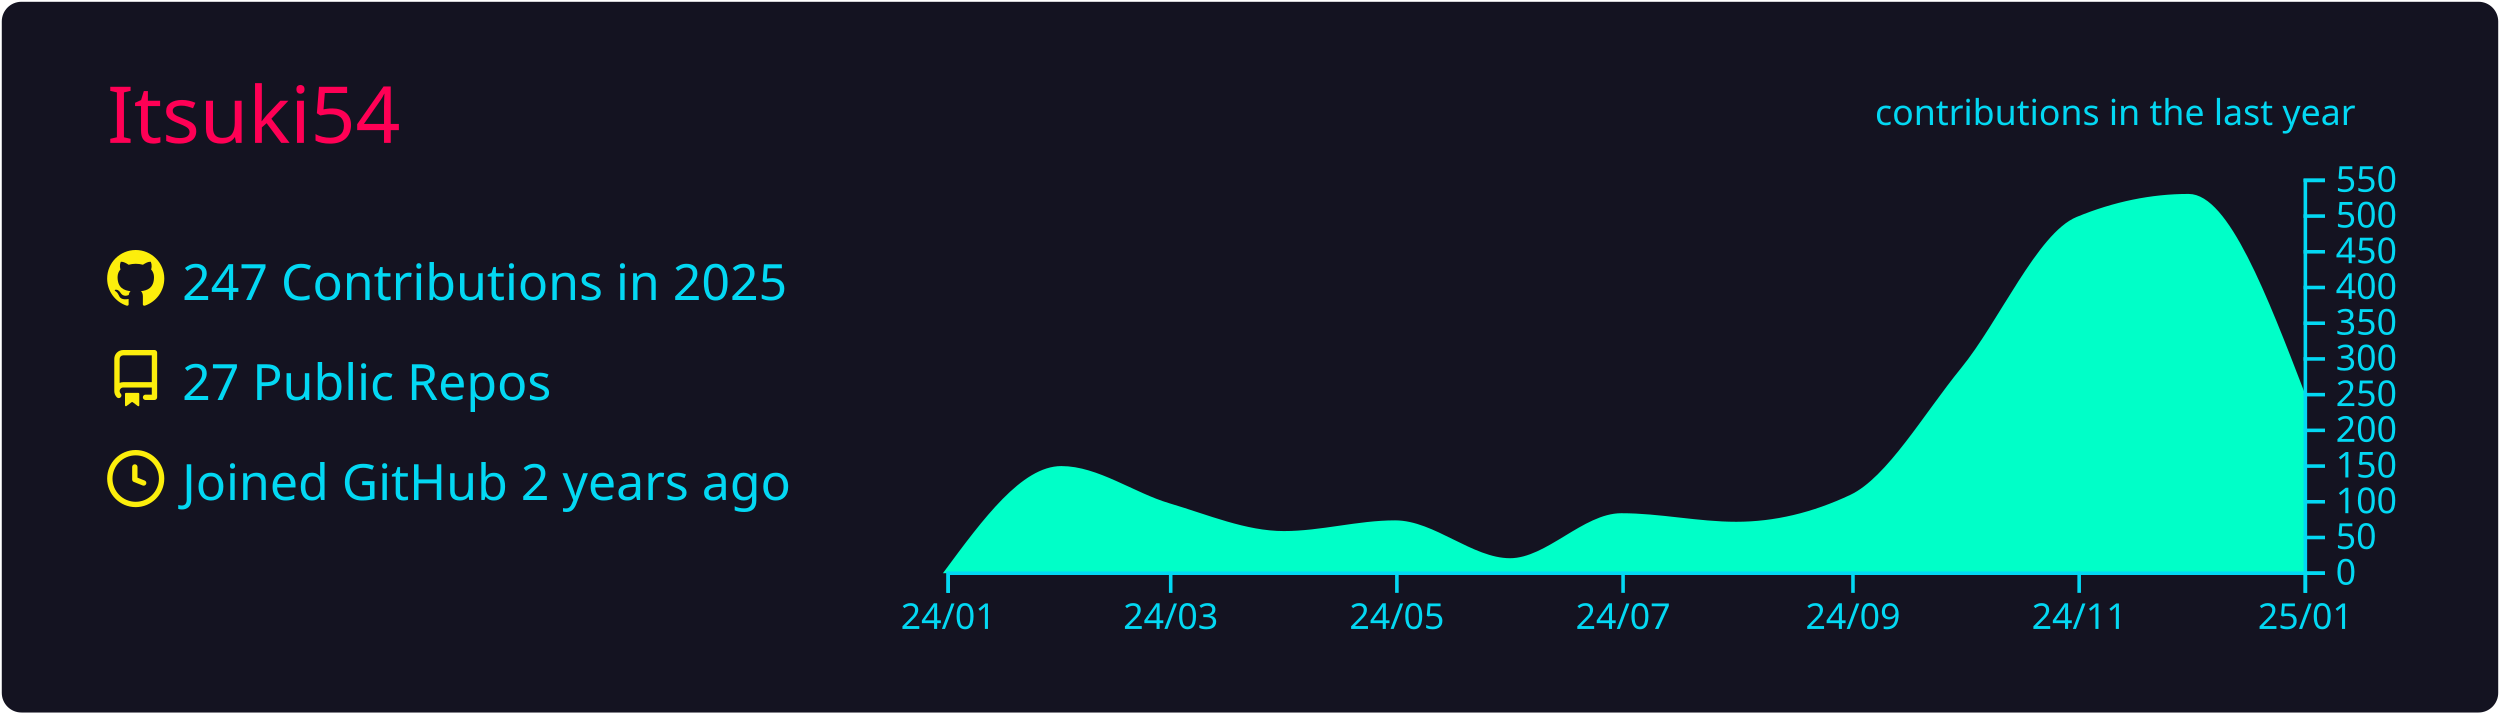
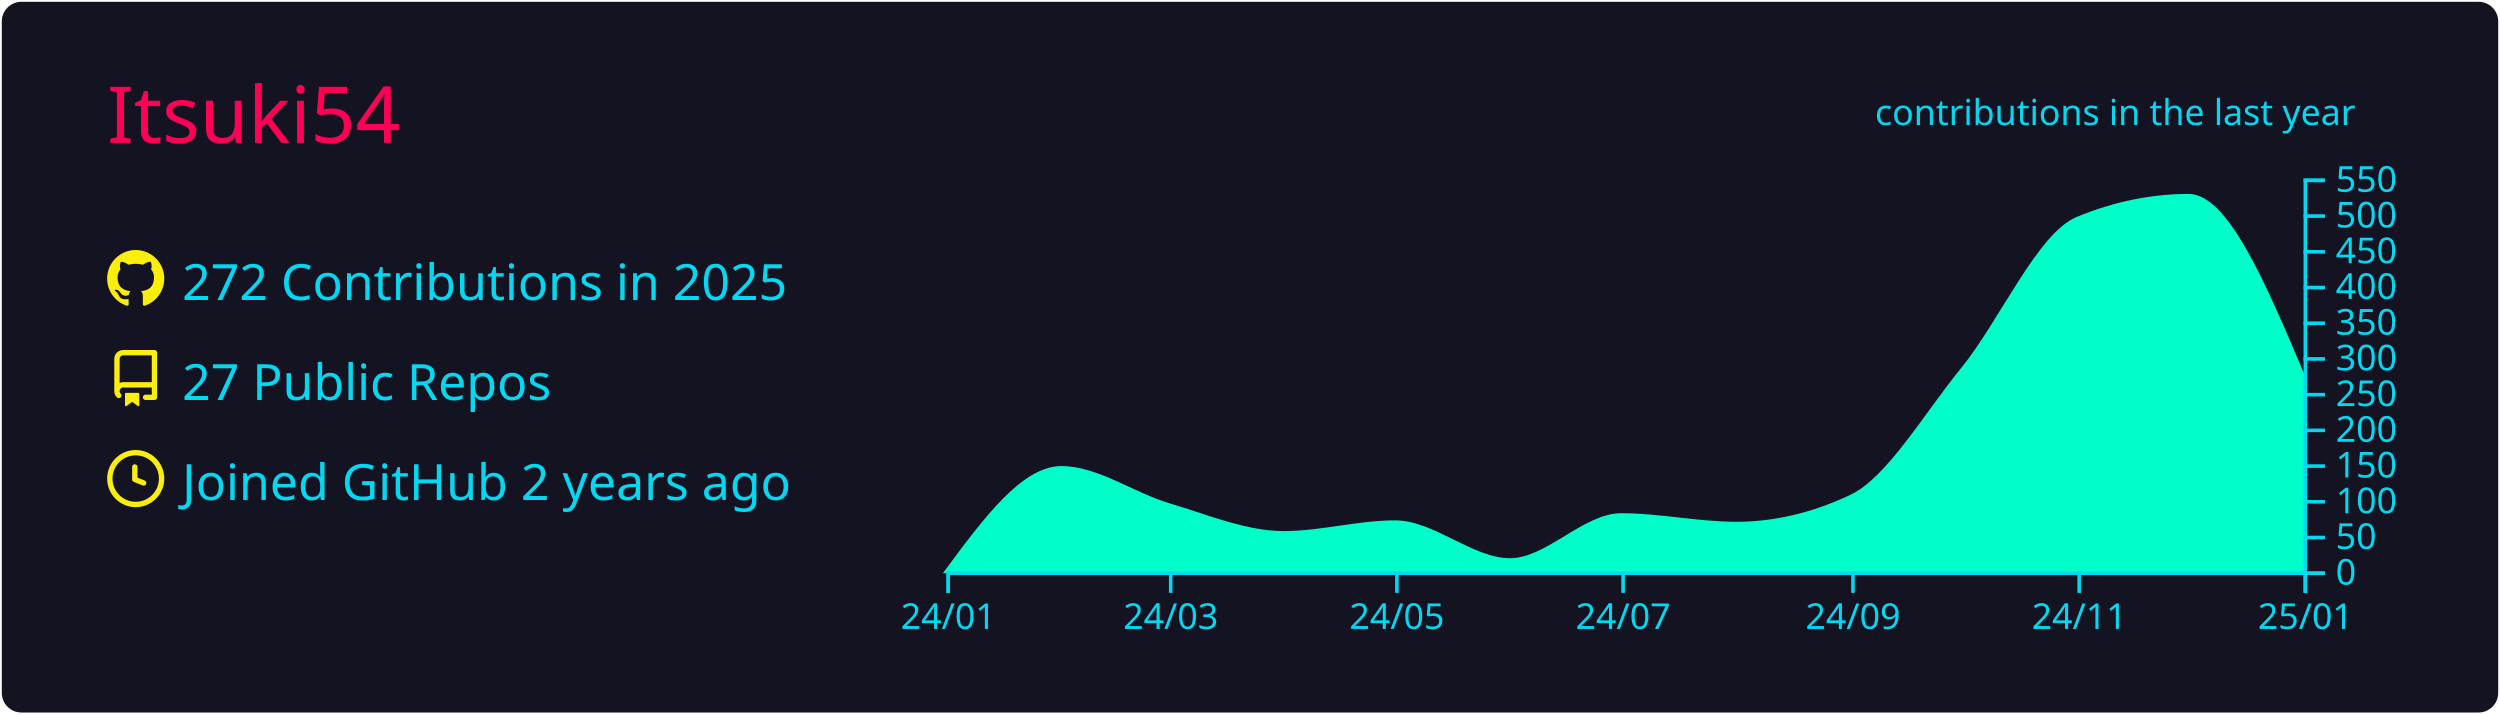
<svg xmlns="http://www.w3.org/2000/svg" width="700" height="200" viewBox="0 0 700 200">
  <style>* {
          font-family: 'Segoe UI', Ubuntu, "Helvetica Neue", Sans-Serif
        }</style>
  <rect x="1" y="1" rx="5" ry="5" height="99%" width="99.714%" stroke="#141321" stroke-width="1" fill="#141321" stroke-opacity="1" />
  <text x="30" y="40" style="font-size: 22px; fill: #ff0055;">Itsuki54</text>
  <g transform="translate(0,40)">
    <g transform="translate(30,30)">
      <g transform="translate(0,0)" width="14" height="14" fill="#fcee0c">
        <path fill-rule="evenodd" d="M8 0C3.58 0 0 3.58 0 8c0 3.54 2.29 6.53 5.47 7.59.4.07.55-.17.55-.38 0-.19-.01-.82-.01-1.49-2.01.37-2.53-.49-2.69-.94-.09-.23-.48-.94-.82-1.13-.28-.15-.68-.52-.01-.53.63-.01 1.08.58 1.23.82.72 1.21 1.87.87 2.33.66.07-.52.28-.87.51-1.07-1.78-.2-3.64-.89-3.64-3.95 0-.87.31-1.59.82-2.15-.08-.2-.36-1.02.08-2.12 0 0 .67-.21 2.2.82.64-.18 1.32-.27 2-.27.68 0 1.36.09 2 .27 1.53-1.04 2.2-.82 2.2-.82.44 1.1.16 1.92.08 2.12.51.56.82 1.27.82 2.15 0 3.07-1.87 3.75-3.65 3.95.29.25.54.73.54 1.48 0 1.07-.01 1.93-.01 2.2 0 .21.15.46.55.38A8.013 8.013 0 0016 8c0-4.42-3.58-8-8-8z" />
      </g>
      <g transform="translate(0,28)" width="14" height="14" fill="#fcee0c">
        <path fill-rule="evenodd" d="M2 2.5A2.5 2.5 0 014.5 0h8.75a.75.75 0 01.75.75v12.5a.75.75 0 01-.75.75h-2.5a.75.75 0 110-1.5h1.75v-2h-8a1 1 0 00-.714 1.7.75.75 0 01-1.072 1.05A2.495 2.495 0 012 11.5v-9zm10.5-1V9h-8c-.356 0-.694.074-1 .208V2.5a1 1 0 011-1h8zM5 12.25v3.25a.25.25 0 00.4.2l1.45-1.087a.25.25 0 01.3 0L8.6 15.7a.25.25 0 00.4-.2v-3.25a.25.25 0 00-.25-.25h-3.5a.25.25 0 00-.25.25z" />
      </g>
      <g transform="translate(0,56)" width="14" height="14" fill="#fcee0c">
        <path fill-rule="evenodd" d="M1.5 8a6.5 6.5 0 1113 0 6.5 6.5 0 01-13 0zM8 0a8 8 0 100 16A8 8 0 008 0zm.5 4.75a.75.75 0 00-1.5 0v3.5a.75.75 0 00.471.696l2.5 1a.75.75 0 00.557-1.392L8.5 7.742V4.75z" />
      </g>
-       <text x="21" y="14" style="fill: #03d8f3; font-size: 14px;">247 Contributions in 2025</text>
+       <text x="21" y="14" style="fill: #03d8f3; font-size: 14px;">272 Contributions in 2025</text>
      <text x="21" y="42" style="fill: #03d8f3; font-size: 14px;">27 Public Repos</text>
      <text x="21" y="70" style="fill: #03d8f3; font-size: 14px;">Joined GitHub 2 years ago</text>
    </g>
    <g color="#00ffc8" transform="translate(295,10)">
-       <path transform="translate(-30,0)" stroke="#00ffc8" fill="#00ffc8" opacity="1" d="M0,110C10.729,95.5,21.457,81,32.186,81C42.222,81,52.259,88.433,62.295,91.4C73.024,94.571,83.752,99.2,94.481,99.2C104.863,99.2,115.246,96.2,125.628,96.2C136.357,96.2,147.086,106.8,157.814,106.8C168.197,106.8,178.579,94.2,188.962,94.2C199.69,94.2,210.419,96.6,221.148,96.6C231.876,96.6,242.605,94.067,253.333,89C263.716,84.097,274.098,66.125,284.481,53.4C295.209,40.25,305.938,15.609,316.667,11.2C327.049,6.933,337.432,4.8,347.814,4.8C358.543,4.8,369.271,32.7,380,60.6L380,110C369.271,110,358.543,110,347.814,110C337.432,110,327.049,110,316.667,110C305.938,110,295.209,110,284.481,110C274.098,110,263.716,110,253.333,110C242.605,110,231.876,110,221.148,110C210.419,110,199.69,110,188.962,110C178.579,110,168.197,110,157.814,110C147.086,110,136.357,110,125.628,110C115.246,110,104.863,110,94.481,110C83.752,110,73.024,110,62.295,110C52.259,110,42.222,110,32.186,110C21.457,110,10.729,110,0,110Z" />
+       <path transform="translate(-30,0)" stroke="#00ffc8" fill="#00ffc8" opacity="1" d="M0,110C10.729,95.5,21.457,81,32.186,81C42.222,81,52.259,88.433,62.295,91.4C73.024,94.571,83.752,99.2,94.481,99.2C104.863,99.2,115.246,96.2,125.628,96.2C136.357,96.2,147.086,106.8,157.814,106.8C168.197,106.8,178.579,94.2,188.962,94.2C199.69,94.2,210.419,96.6,221.148,96.6C231.876,96.6,242.605,94.067,253.333,89C263.716,84.097,274.098,66.125,284.481,53.4C295.209,40.25,305.938,15.609,316.667,11.2C327.049,6.933,337.432,4.8,347.814,4.8C358.543,4.8,369.271,30.2,380,55.6L380,110C369.271,110,358.543,110,347.814,110C337.432,110,327.049,110,316.667,110C305.938,110,295.209,110,284.481,110C274.098,110,263.716,110,253.333,110C242.605,110,231.876,110,221.148,110C210.419,110,199.69,110,188.962,110C178.579,110,168.197,110,157.814,110C147.086,110,136.357,110,125.628,110C115.246,110,104.863,110,94.481,110C83.752,110,73.024,110,62.295,110C52.259,110,42.222,110,32.186,110C21.457,110,10.729,110,0,110Z" />
      <g color="#03d8f3" transform="translate(-30,110)" fill="none" font-size="10" font-family="sans-serif" text-anchor="middle">
        <path class="domain" stroke="currentColor" d="M0.5,6V0.5H380.5V6" />
        <g class="tick" opacity="1" transform="translate(0.5,0)">
          <line stroke="currentColor" y2="6" />
          <text fill="currentColor" y="9" dy="0.71em">24/01</text>
        </g>
        <g class="tick" opacity="1" transform="translate(62.79508,0)">
          <line stroke="currentColor" y2="6" />
          <text fill="currentColor" y="9" dy="0.71em">24/03</text>
        </g>
        <g class="tick" opacity="1" transform="translate(126.1284,0)">
          <line stroke="currentColor" y2="6" />
          <text fill="currentColor" y="9" dy="0.71em">24/05</text>
        </g>
        <g class="tick" opacity="1" transform="translate(189.4617,0)">
          <line stroke="currentColor" y2="6" />
          <text fill="currentColor" y="9" dy="0.71em">24/07</text>
        </g>
        <g class="tick" opacity="1" transform="translate(253.8333,0)">
          <line stroke="currentColor" y2="6" />
          <text fill="currentColor" y="9" dy="0.71em">24/09</text>
        </g>
        <g class="tick" opacity="1" transform="translate(317.1667,0)">
          <line stroke="currentColor" y2="6" />
          <text fill="currentColor" y="9" dy="0.71em">24/11</text>
        </g>
        <g class="tick" opacity="1" transform="translate(380.5,0)">
          <line stroke="currentColor" y2="6" />
          <text fill="currentColor" y="9" dy="0.71em">25/01</text>
        </g>
      </g>
      <g color="#03d8f3" transform="translate(350,0)" fill="none" font-size="10" font-family="sans-serif" text-anchor="start">
        <path class="domain" stroke="currentColor" d="M6,110.5H0.5V0.5H6" />
        <g class="tick" opacity="1" transform="translate(0,110.5)">
          <line stroke="currentColor" x2="6" />
          <text fill="currentColor" x="9" dy="0.32em">0</text>
        </g>
        <g class="tick" opacity="1" transform="translate(0,100.5)">
          <line stroke="currentColor" x2="6" />
          <text fill="currentColor" x="9" dy="0.32em">50</text>
        </g>
        <g class="tick" opacity="1" transform="translate(0,90.5)">
          <line stroke="currentColor" x2="6" />
          <text fill="currentColor" x="9" dy="0.32em">100</text>
        </g>
        <g class="tick" opacity="1" transform="translate(0,80.5)">
          <line stroke="currentColor" x2="6" />
          <text fill="currentColor" x="9" dy="0.32em">150</text>
        </g>
        <g class="tick" opacity="1" transform="translate(0,70.5)">
          <line stroke="currentColor" x2="6" />
          <text fill="currentColor" x="9" dy="0.32em">200</text>
        </g>
        <g class="tick" opacity="1" transform="translate(0,60.5)">
          <line stroke="currentColor" x2="6" />
          <text fill="currentColor" x="9" dy="0.32em">250</text>
        </g>
        <g class="tick" opacity="1" transform="translate(0,50.5)">
          <line stroke="currentColor" x2="6" />
          <text fill="currentColor" x="9" dy="0.32em">300</text>
        </g>
        <g class="tick" opacity="1" transform="translate(0,40.5)">
          <line stroke="currentColor" x2="6" />
          <text fill="currentColor" x="9" dy="0.32em">350</text>
        </g>
        <g class="tick" opacity="1" transform="translate(0,30.5)">
          <line stroke="currentColor" x2="6" />
          <text fill="currentColor" x="9" dy="0.32em">400</text>
        </g>
        <g class="tick" opacity="1" transform="translate(0,20.5)">
          <line stroke="currentColor" x2="6" />
          <text fill="currentColor" x="9" dy="0.32em">450</text>
        </g>
        <g class="tick" opacity="1" transform="translate(0,10.5)">
          <line stroke="currentColor" x2="6" />
          <text fill="currentColor" x="9" dy="0.32em">500</text>
        </g>
        <g class="tick" opacity="1" transform="translate(0,0.5)">
          <line stroke="currentColor" x2="6" />
          <text fill="currentColor" x="9" dy="0.32em">550</text>
        </g>
      </g>
      <g>
        <text y="-15" x="230" style="fill: #03d8f3; font-size: 10px;">contributions in the last year</text>
      </g>
    </g>
  </g>
</svg>
